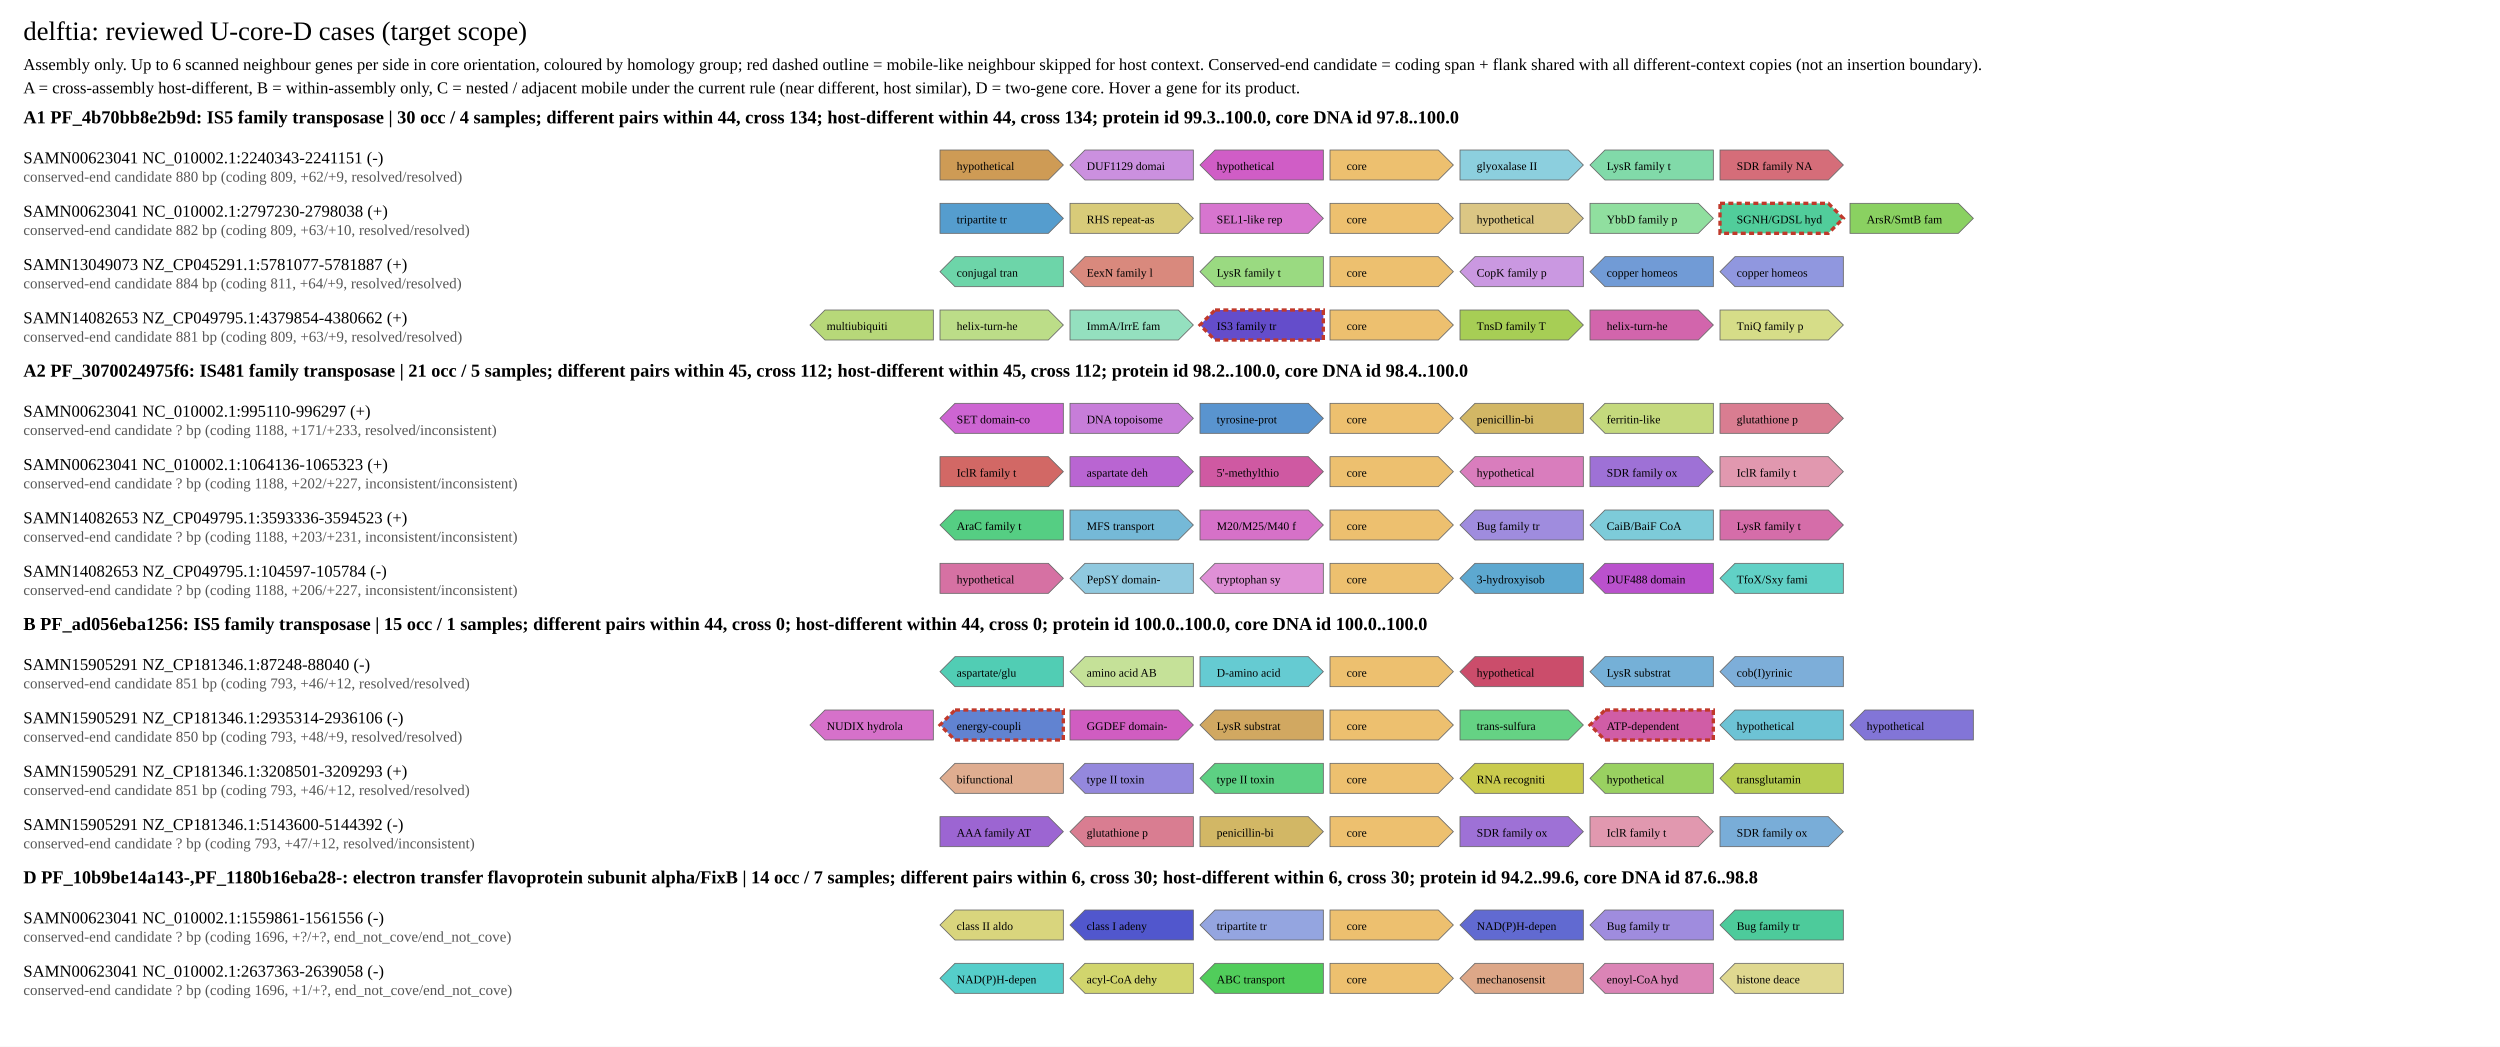
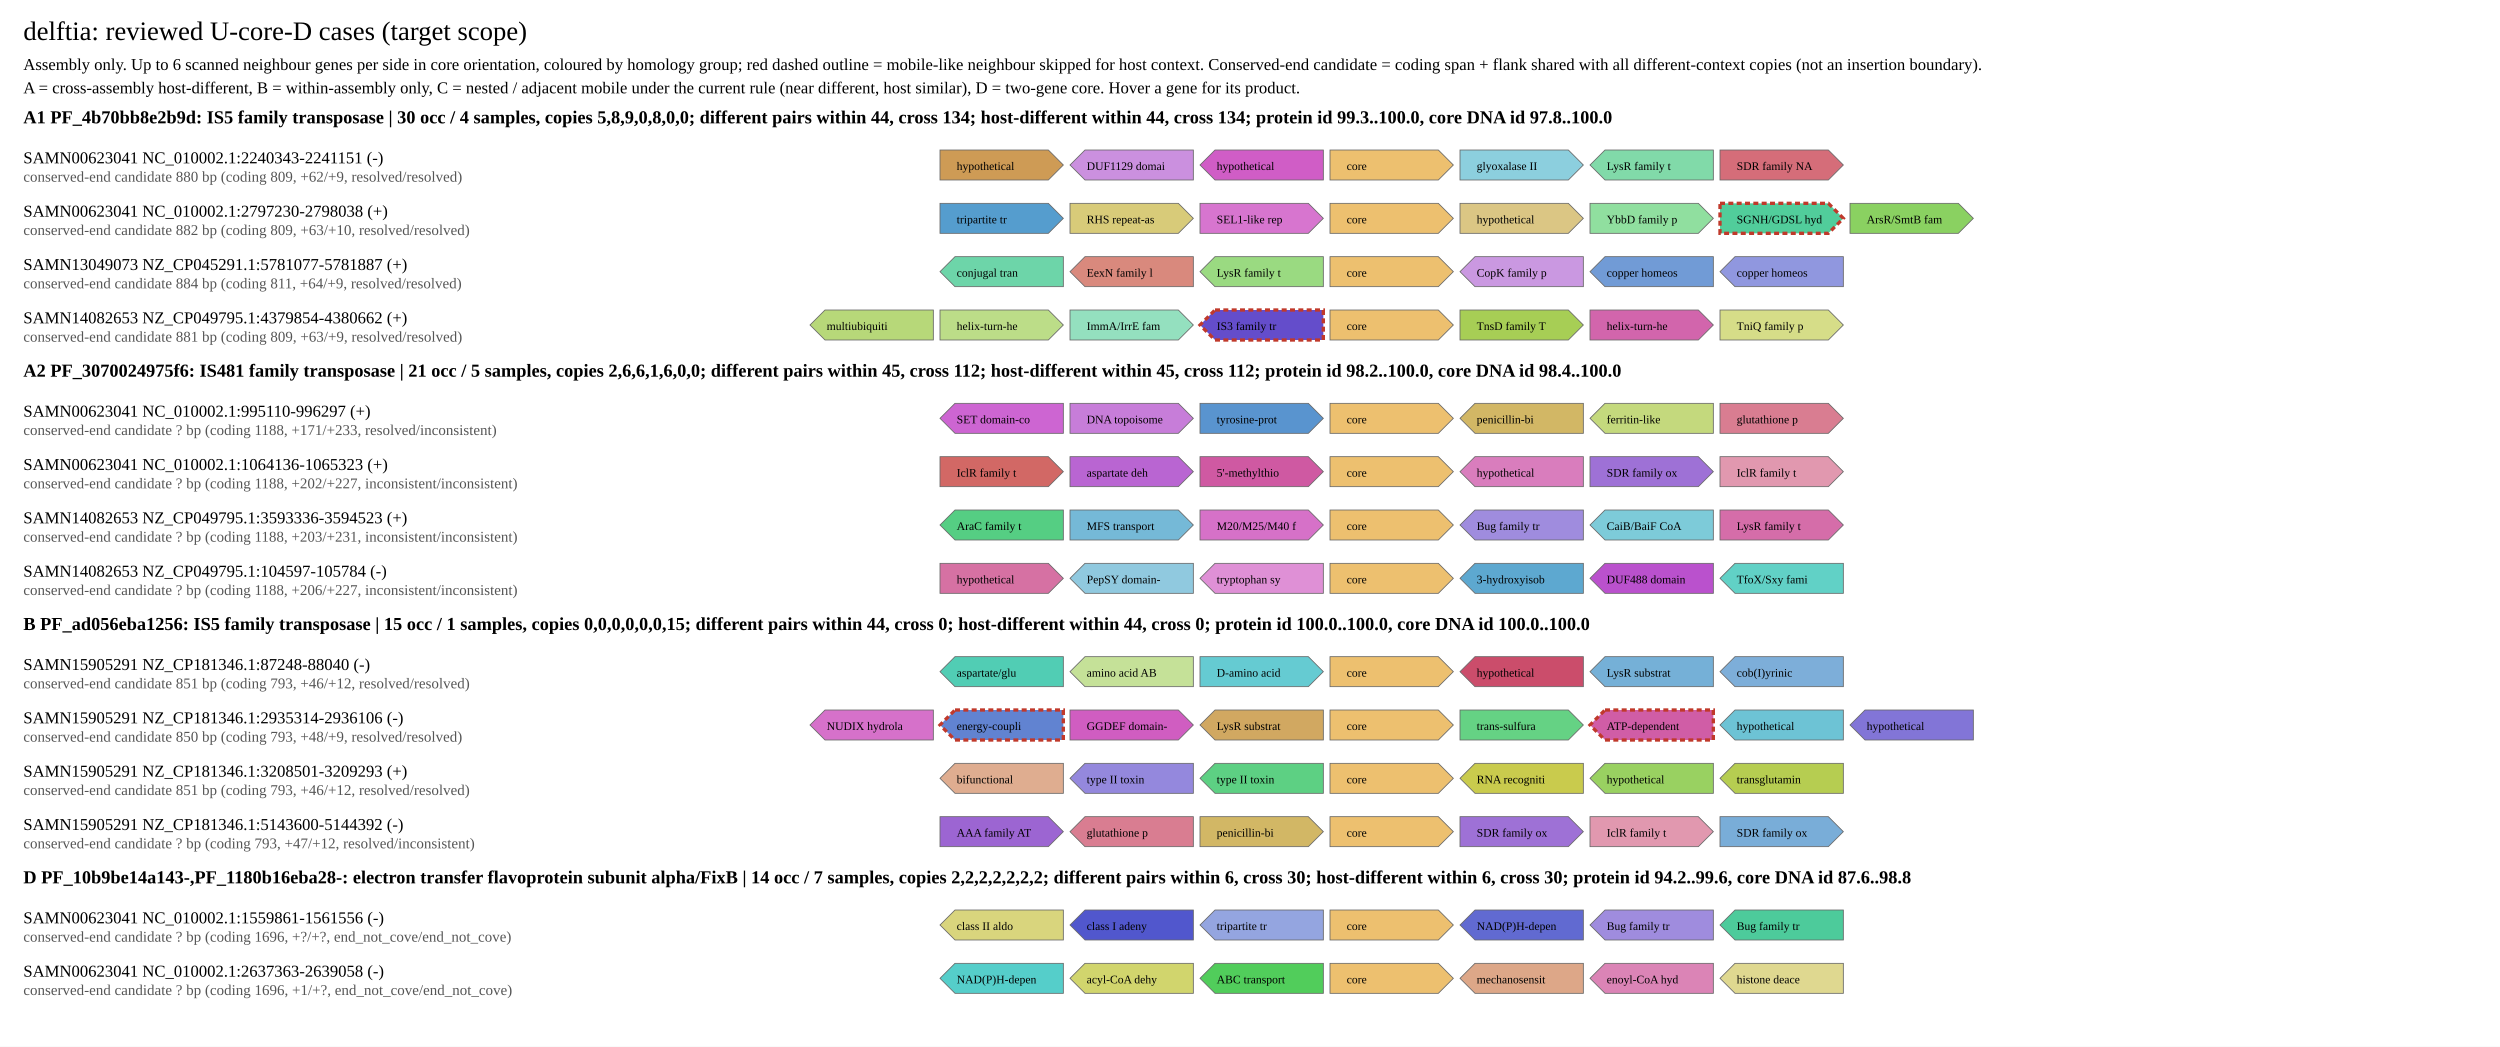
<svg xmlns="http://www.w3.org/2000/svg" width="1500" height="628">
  <rect width="100%" height="100%" fill="white" />
  <text x="14" y="24" font-size="16">delftia: reviewed U-core-D cases (target scope)</text>
  <text x="14" y="42" font-size="10">Assembly only. Up to 6 scanned neighbour genes per side in core orientation, coloured by homology group; red dashed outline = mobile-like neighbour skipped for host context. Conserved-end candidate = coding span + flank shared with all different-context copies (not an insertion boundary).</text>
  <text x="14" y="56" font-size="10">A = cross-assembly host-different, B = within-assembly only, C = nested / adjacent mobile under the current rule (near different, host similar), D = two-gene core. Hover a gene for its product.</text>
-   <text x="14" y="74" font-size="11" font-weight="bold">A1 PF_4b70bb8e2b9d: IS5 family transposase | 30 occ / 4 samples; different pairs within 44, cross 134; host-different within 44, cross 134; protein id 99.3..100.0, core DNA id 97.8..100.0</text>
+   <text x="14" y="74" font-size="11" font-weight="bold">A1 PF_4b70bb8e2b9d: IS5 family transposase | 30 occ / 4 samples, copies 5,8,9,0,8,0,0; different pairs within 44, cross 134; host-different within 44, cross 134; protein id 99.3..100.0, core DNA id 97.8..100.0</text>
  <text x="14" y="98" font-size="10">SAMN00623041 NC_010002.1:2240343-2241151 (-)</text>
  <text x="14" y="109" font-size="9" fill="#555">conserved-end candidate 880 bp (coding 809, +62/+9, resolved/resolved)</text>
  <polygon points="564,90 629,90 638,99 629,108 564,108" fill="hsl(35,55%,57%)" stroke="#666" stroke-width="0.5" />
  <text x="574" y="102" font-size="7">hypothetical </text>
  <polygon points="651,90 716,90 716,108 651,108 642,99" fill="hsl(285,55%,72%)" stroke="#666" stroke-width="0.5" />
  <text x="652" y="102" font-size="7">DUF1129 domai</text>
  <polygon points="729,90 794,90 794,108 729,108 720,99" fill="hsl(305,55%,59%)" stroke="#666" stroke-width="0.5" />
  <text x="730" y="102" font-size="7">hypothetical </text>
  <polygon points="798,90 863,90 872,99 863,108 798,108" fill="#edc06f" stroke="#666" stroke-width="0.5" />
  <text x="808" y="102" font-size="7">core</text>
  <polygon points="876,90 941,90 950,99 941,108 876,108" fill="hsl(191,55%,71%)" stroke="#666" stroke-width="0.5" />
  <text x="886" y="102" font-size="7">glyoxalase II</text>
  <polygon points="963,90 1028,90 1028,108 963,108 954,99" fill="hsl(147,55%,68%)" stroke="#666" stroke-width="0.5" />
  <text x="964" y="102" font-size="7">LysR family t</text>
  <polygon points="1032,90 1097,90 1106,99 1097,108 1032,108" fill="hsl(353,55%,63%)" stroke="#666" stroke-width="0.5" />
  <text x="1042" y="102" font-size="7">SDR family NA</text>
  <text x="14" y="130" font-size="10">SAMN00623041 NC_010002.1:2797230-2798038 (+)</text>
  <text x="14" y="141" font-size="9" fill="#555">conserved-end candidate 882 bp (coding 809, +63/+10, resolved/resolved)</text>
  <polygon points="564,122 629,122 638,131 629,140 564,140" fill="hsl(204,55%,57%)" stroke="#666" stroke-width="0.5" />
  <text x="574" y="134" font-size="7">tripartite tr</text>
  <polygon points="642,122 707,122 716,131 707,140 642,140" fill="hsl(52,55%,66%)" stroke="#666" stroke-width="0.5" />
  <text x="652" y="134" font-size="7">RHS repeat-as</text>
  <polygon points="720,122 785,122 794,131 785,140 720,140" fill="hsl(305,55%,65%)" stroke="#666" stroke-width="0.5" />
  <text x="730" y="134" font-size="7">SEL1-like rep</text>
  <polygon points="798,122 863,122 872,131 863,140 798,140" fill="#edc06f" stroke="#666" stroke-width="0.5" />
  <text x="808" y="134" font-size="7">core</text>
  <polygon points="876,122 941,122 950,131 941,140 876,140" fill="hsl(45,55%,69%)" stroke="#666" stroke-width="0.5" />
  <text x="886" y="134" font-size="7">hypothetical </text>
  <polygon points="954,122 1019,122 1028,131 1019,140 954,140" fill="hsl(131,55%,72%)" stroke="#666" stroke-width="0.5" />
  <text x="964" y="134" font-size="7">YbbD family p</text>
  <polygon points="1032,122 1097,122 1106,131 1097,140 1032,140" fill="hsl(156,55%,56%)" stroke="#c0392b" stroke-width="2" stroke-dasharray="3,2" />
  <text x="1042" y="134" font-size="7">SGNH/GDSL hyd</text>
  <polygon points="1110,122 1175,122 1184,131 1175,140 1110,140" fill="hsl(98,55%,60%)" stroke="#666" stroke-width="0.5" />
  <text x="1120" y="134" font-size="7">ArsR/SmtB fam</text>
  <text x="14" y="162" font-size="10">SAMN13049073 NZ_CP045291.1:5781077-5781887 (+)</text>
  <text x="14" y="173" font-size="9" fill="#555">conserved-end candidate 884 bp (coding 811, +64/+9, resolved/resolved)</text>
  <polygon points="573,154 638,154 638,172 573,172 564,163" fill="hsl(155,55%,63%)" stroke="#666" stroke-width="0.5" />
  <text x="574" y="166" font-size="7">conjugal tran</text>
  <polygon points="651,154 716,154 716,172 651,172 642,163" fill="hsl(8,55%,67%)" stroke="#666" stroke-width="0.5" />
  <text x="652" y="166" font-size="7">EexN family l</text>
  <polygon points="729,154 794,154 794,172 729,172 720,163" fill="hsl(103,55%,68%)" stroke="#666" stroke-width="0.5" />
  <text x="730" y="166" font-size="7">LysR family t</text>
  <polygon points="798,154 863,154 872,163 863,172 798,172" fill="#edc06f" stroke="#666" stroke-width="0.5" />
  <text x="808" y="166" font-size="7">core</text>
  <polygon points="885,154 950,154 950,172 885,172 876,163" fill="hsl(281,55%,74%)" stroke="#666" stroke-width="0.5" />
  <text x="886" y="166" font-size="7">CopK family p</text>
  <polygon points="963,154 1028,154 1028,172 963,172 954,163" fill="hsl(215,55%,64%)" stroke="#666" stroke-width="0.5" />
  <text x="964" y="166" font-size="7">copper homeos</text>
  <polygon points="1041,154 1106,154 1106,172 1041,172 1032,163" fill="hsl(235,55%,72%)" stroke="#666" stroke-width="0.5" />
  <text x="1042" y="166" font-size="7">copper homeos</text>
  <text x="14" y="194" font-size="10">SAMN14082653 NZ_CP049795.1:4379854-4380662 (+)</text>
  <text x="14" y="205" font-size="9" fill="#555">conserved-end candidate 881 bp (coding 809, +63/+9, resolved/resolved)</text>
  <polygon points="495,186 560,186 560,204 495,204 486,195" fill="hsl(81,55%,66%)" stroke="#666" stroke-width="0.5" />
  <text x="496" y="198" font-size="7">multiubiquiti</text>
  <polygon points="564,186 629,186 638,195 629,204 564,204" fill="hsl(83,55%,70%)" stroke="#666" stroke-width="0.5" />
  <text x="574" y="198" font-size="7">helix-turn-he</text>
  <polygon points="642,186 707,186 716,195 707,204 642,204" fill="hsl(154,55%,73%)" stroke="#666" stroke-width="0.5" />
  <text x="652" y="198" font-size="7">ImmA/IrrE fam</text>
  <polygon points="729,186 794,186 794,204 729,204 720,195" fill="hsl(251,55%,55%)" stroke="#c0392b" stroke-width="2" stroke-dasharray="3,2" />
  <text x="730" y="198" font-size="7">IS3 family tr</text>
  <polygon points="798,186 863,186 872,195 863,204 798,204" fill="#edc06f" stroke="#666" stroke-width="0.5" />
  <text x="808" y="198" font-size="7">core</text>
  <polygon points="876,186 941,186 950,195 941,204 876,204" fill="hsl(79,55%,57%)" stroke="#666" stroke-width="0.5" />
  <text x="886" y="198" font-size="7">TnsD family T</text>
  <polygon points="954,186 1019,186 1028,195 1019,204 954,204" fill="hsl(321,55%,61%)" stroke="#666" stroke-width="0.5" />
  <text x="964" y="198" font-size="7">helix-turn-he</text>
  <polygon points="1032,186 1097,186 1106,195 1097,204 1032,204" fill="hsl(65,55%,70%)" stroke="#666" stroke-width="0.5" />
  <text x="1042" y="198" font-size="7">TniQ family p</text>
-   <text x="14" y="226" font-size="11" font-weight="bold">A2 PF_3070024975f6: IS481 family transposase | 21 occ / 5 samples; different pairs within 45, cross 112; host-different within 45, cross 112; protein id 98.2..100.0, core DNA id 98.4..100.0</text>
+   <text x="14" y="226" font-size="11" font-weight="bold">A2 PF_3070024975f6: IS481 family transposase | 21 occ / 5 samples, copies 2,6,6,1,6,0,0; different pairs within 45, cross 112; host-different within 45, cross 112; protein id 98.2..100.0, core DNA id 98.4..100.0</text>
  <text x="14" y="250" font-size="10">SAMN00623041 NC_010002.1:995110-996297 (+)</text>
  <text x="14" y="261" font-size="9" fill="#555">conserved-end candidate ? bp (coding 1188, +171/+233, resolved/inconsistent)</text>
  <polygon points="573,242 638,242 638,260 573,260 564,251" fill="hsl(297,55%,61%)" stroke="#666" stroke-width="0.5" />
  <text x="574" y="254" font-size="7">SET domain-co</text>
  <polygon points="642,242 707,242 716,251 707,260 642,260" fill="hsl(288,55%,67%)" stroke="#666" stroke-width="0.5" />
  <text x="652" y="254" font-size="7">DNA topoisome</text>
  <polygon points="720,242 785,242 794,251 785,260 720,260" fill="hsl(210,55%,58%)" stroke="#666" stroke-width="0.5" />
  <text x="730" y="254" font-size="7">tyrosine-prot</text>
  <polygon points="798,242 863,242 872,251 863,260 798,260" fill="#edc06f" stroke="#666" stroke-width="0.5" />
  <text x="808" y="254" font-size="7">core</text>
  <polygon points="885,242 950,242 950,260 885,260 876,251" fill="hsl(45,55%,61%)" stroke="#666" stroke-width="0.5" />
  <text x="886" y="254" font-size="7">penicillin-bi</text>
  <polygon points="963,242 1028,242 1028,260 963,260 954,251" fill="hsl(74,55%,67%)" stroke="#666" stroke-width="0.5" />
  <text x="964" y="254" font-size="7">ferritin-like</text>
  <polygon points="1032,242 1097,242 1106,251 1097,260 1032,260" fill="hsl(347,55%,67%)" stroke="#666" stroke-width="0.5" />
  <text x="1042" y="254" font-size="7">glutathione p</text>
  <text x="14" y="282" font-size="10">SAMN00623041 NC_010002.1:1064136-1065323 (+)</text>
  <text x="14" y="293" font-size="9" fill="#555">conserved-end candidate ? bp (coding 1188, +202/+227, inconsistent/inconsistent)</text>
  <polygon points="564,274 629,274 638,283 629,292 564,292" fill="hsl(2,55%,61%)" stroke="#666" stroke-width="0.5" />
  <text x="574" y="286" font-size="7">IclR family t</text>
  <polygon points="642,274 707,274 716,283 707,292 642,292" fill="hsl(286,55%,61%)" stroke="#666" stroke-width="0.5" />
  <text x="652" y="286" font-size="7">aspartate deh</text>
  <polygon points="720,274 785,274 794,283 785,292 720,292" fill="hsl(323,55%,58%)" stroke="#666" stroke-width="0.5" />
  <text x="730" y="286" font-size="7">5'-methylthio</text>
  <polygon points="798,274 863,274 872,283 863,292 798,292" fill="#edc06f" stroke="#666" stroke-width="0.5" />
  <text x="808" y="286" font-size="7">core</text>
  <polygon points="885,274 950,274 950,292 885,292 876,283" fill="hsl(318,55%,67%)" stroke="#666" stroke-width="0.5" />
  <text x="886" y="286" font-size="7">hypothetical </text>
  <polygon points="954,274 1019,274 1028,283 1019,292 954,292" fill="hsl(267,55%,64%)" stroke="#666" stroke-width="0.5" />
  <text x="964" y="286" font-size="7">SDR family ox</text>
  <polygon points="1032,274 1097,274 1106,283 1097,292 1032,292" fill="hsl(341,55%,74%)" stroke="#666" stroke-width="0.5" />
  <text x="1042" y="286" font-size="7">IclR family t</text>
  <text x="14" y="314" font-size="10">SAMN14082653 NZ_CP049795.1:3593336-3594523 (+)</text>
  <text x="14" y="325" font-size="9" fill="#555">conserved-end candidate ? bp (coding 1188, +203/+231, inconsistent/inconsistent)</text>
  <polygon points="573,306 638,306 638,324 573,324 564,315" fill="hsl(143,55%,57%)" stroke="#666" stroke-width="0.5" />
  <text x="574" y="318" font-size="7">AraC family t</text>
  <polygon points="642,306 707,306 716,315 707,324 642,324" fill="hsl(198,55%,65%)" stroke="#666" stroke-width="0.5" />
  <text x="652" y="318" font-size="7">MFS transport</text>
  <polygon points="720,306 785,306 794,315 785,324 720,324" fill="hsl(308,55%,64%)" stroke="#666" stroke-width="0.5" />
  <text x="730" y="318" font-size="7">M20/M25/M40 f</text>
  <polygon points="798,306 863,306 872,315 863,324 798,324" fill="#edc06f" stroke="#666" stroke-width="0.5" />
  <text x="808" y="318" font-size="7">core</text>
  <polygon points="885,306 950,306 950,324 885,324 876,315" fill="hsl(254,55%,71%)" stroke="#666" stroke-width="0.5" />
  <text x="886" y="318" font-size="7">Bug family tr</text>
  <polygon points="963,306 1028,306 1028,324 963,324 954,315" fill="hsl(189,55%,67%)" stroke="#666" stroke-width="0.5" />
  <text x="964" y="318" font-size="7">CaiB/BaiF CoA</text>
  <polygon points="1032,306 1097,306 1106,315 1097,324 1032,324" fill="hsl(325,55%,63%)" stroke="#666" stroke-width="0.5" />
  <text x="1042" y="318" font-size="7">LysR family t</text>
  <text x="14" y="346" font-size="10">SAMN14082653 NZ_CP049795.1:104597-105784 (-)</text>
  <text x="14" y="357" font-size="9" fill="#555">conserved-end candidate ? bp (coding 1188, +206/+227, inconsistent/inconsistent)</text>
  <polygon points="564,338 629,338 638,347 629,356 564,356" fill="hsl(330,55%,64%)" stroke="#666" stroke-width="0.5" />
  <text x="574" y="350" font-size="7">hypothetical </text>
  <polygon points="651,338 716,338 716,356 651,356 642,347" fill="hsl(197,55%,72%)" stroke="#666" stroke-width="0.5" />
  <text x="652" y="350" font-size="7">PepSY domain-</text>
  <polygon points="729,338 794,338 794,356 729,356 720,347" fill="hsl(307,55%,72%)" stroke="#666" stroke-width="0.5" />
  <text x="730" y="350" font-size="7">tryptophan sy</text>
  <polygon points="798,338 863,338 872,347 863,356 798,356" fill="#edc06f" stroke="#666" stroke-width="0.5" />
  <text x="808" y="350" font-size="7">core</text>
  <polygon points="885,338 950,338 950,356 885,356 876,347" fill="hsl(201,55%,59%)" stroke="#666" stroke-width="0.5" />
  <text x="886" y="350" font-size="7">3-hydroxyisob</text>
  <polygon points="963,338 1028,338 1028,356 963,356 954,347" fill="hsl(291,55%,56%)" stroke="#666" stroke-width="0.5" />
  <text x="964" y="350" font-size="7">DUF488 domain</text>
  <polygon points="1041,338 1106,338 1106,356 1041,356 1032,347" fill="hsl(174,55%,60%)" stroke="#666" stroke-width="0.5" />
  <text x="1042" y="350" font-size="7">TfoX/Sxy fami</text>
-   <text x="14" y="378" font-size="11" font-weight="bold">B PF_ad056eba1256: IS5 family transposase | 15 occ / 1 samples; different pairs within 44, cross 0; host-different within 44, cross 0; protein id 100.0..100.0, core DNA id 100.0..100.0</text>
+   <text x="14" y="378" font-size="11" font-weight="bold">B PF_ad056eba1256: IS5 family transposase | 15 occ / 1 samples, copies 0,0,0,0,0,0,15; different pairs within 44, cross 0; host-different within 44, cross 0; protein id 100.0..100.0, core DNA id 100.0..100.0</text>
  <text x="14" y="402" font-size="10">SAMN15905291 NZ_CP181346.1:87248-88040 (-)</text>
  <text x="14" y="413" font-size="9" fill="#555">conserved-end candidate 851 bp (coding 793, +46/+12, resolved/resolved)</text>
  <polygon points="573,394 638,394 638,412 573,412 564,403" fill="hsl(168,55%,56%)" stroke="#666" stroke-width="0.5" />
  <text x="574" y="406" font-size="7">aspartate/glu</text>
  <polygon points="651,394 716,394 716,412 651,412 642,403" fill="hsl(83,55%,74%)" stroke="#666" stroke-width="0.5" />
  <text x="652" y="406" font-size="7">amino acid AB</text>
  <polygon points="720,394 785,394 794,403 785,412 720,412" fill="hsl(184,55%,61%)" stroke="#666" stroke-width="0.5" />
  <text x="730" y="406" font-size="7">D-amino acid </text>
  <polygon points="798,394 863,394 872,403 863,412 798,412" fill="#edc06f" stroke="#666" stroke-width="0.5" />
  <text x="808" y="406" font-size="7">core</text>
  <polygon points="885,394 950,394 950,412 885,412 876,403" fill="hsl(346,55%,55%)" stroke="#666" stroke-width="0.5" />
  <text x="886" y="406" font-size="7">hypothetical </text>
  <polygon points="963,394 1028,394 1028,412 963,412 954,403" fill="hsl(204,55%,65%)" stroke="#666" stroke-width="0.5" />
  <text x="964" y="406" font-size="7">LysR substrat</text>
  <polygon points="1041,394 1106,394 1106,412 1041,412 1032,403" fill="hsl(208,55%,67%)" stroke="#666" stroke-width="0.5" />
  <text x="1042" y="406" font-size="7">cob(I)yrinic </text>
  <text x="14" y="434" font-size="10">SAMN15905291 NZ_CP181346.1:2935314-2936106 (-)</text>
  <text x="14" y="445" font-size="9" fill="#555">conserved-end candidate 850 bp (coding 793, +48/+9, resolved/resolved)</text>
  <polygon points="495,426 560,426 560,444 495,444 486,435" fill="hsl(307,55%,64%)" stroke="#666" stroke-width="0.5" />
  <text x="496" y="438" font-size="7">NUDIX hydrola</text>
  <polygon points="573,426 638,426 638,444 573,444 564,435" fill="hsl(222,55%,60%)" stroke="#c0392b" stroke-width="2" stroke-dasharray="3,2" />
  <text x="574" y="438" font-size="7">energy-coupli</text>
  <polygon points="642,426 707,426 716,435 707,444 642,444" fill="hsl(308,55%,59%)" stroke="#666" stroke-width="0.5" />
  <text x="652" y="438" font-size="7">GGDEF domain-</text>
  <polygon points="729,426 794,426 794,444 729,444 720,435" fill="hsl(38,55%,60%)" stroke="#666" stroke-width="0.5" />
  <text x="730" y="438" font-size="7">LysR substrat</text>
  <polygon points="798,426 863,426 872,435 863,444 798,444" fill="#edc06f" stroke="#666" stroke-width="0.5" />
  <text x="808" y="438" font-size="7">core</text>
  <polygon points="876,426 941,426 950,435 941,444 876,444" fill="hsl(137,55%,61%)" stroke="#666" stroke-width="0.5" />
  <text x="886" y="438" font-size="7">trans-sulfura</text>
  <polygon points="963,426 1028,426 1028,444 963,444 954,435" fill="hsl(322,55%,59%)" stroke="#c0392b" stroke-width="2" stroke-dasharray="3,2" />
  <text x="964" y="438" font-size="7">ATP-dependent</text>
  <polygon points="1041,426 1106,426 1106,444 1041,444 1032,435" fill="hsl(190,55%,63%)" stroke="#666" stroke-width="0.5" />
  <text x="1042" y="438" font-size="7">hypothetical </text>
  <polygon points="1119,426 1184,426 1184,444 1119,444 1110,435" fill="hsl(248,55%,65%)" stroke="#666" stroke-width="0.5" />
  <text x="1120" y="438" font-size="7">hypothetical </text>
  <text x="14" y="466" font-size="10">SAMN15905291 NZ_CP181346.1:3208501-3209293 (+)</text>
  <text x="14" y="477" font-size="9" fill="#555">conserved-end candidate 851 bp (coding 793, +46/+12, resolved/resolved)</text>
  <polygon points="573,458 638,458 638,476 573,476 564,467" fill="hsl(22,55%,72%)" stroke="#666" stroke-width="0.5" />
  <text x="574" y="470" font-size="7">bifunctional </text>
  <polygon points="651,458 716,458 716,476 651,476 642,467" fill="hsl(248,55%,70%)" stroke="#666" stroke-width="0.5" />
  <text x="652" y="470" font-size="7">type II toxin</text>
  <polygon points="729,458 794,458 794,476 729,476 720,467" fill="hsl(140,55%,59%)" stroke="#666" stroke-width="0.5" />
  <text x="730" y="470" font-size="7">type II toxin</text>
  <polygon points="798,458 863,458 872,467 863,476 798,476" fill="#edc06f" stroke="#666" stroke-width="0.5" />
  <text x="808" y="470" font-size="7">core</text>
  <polygon points="885,458 950,458 950,476 885,476 876,467" fill="hsl(61,55%,55%)" stroke="#666" stroke-width="0.5" />
  <text x="886" y="470" font-size="7">RNA recogniti</text>
  <polygon points="963,458 1028,458 1028,476 963,476 954,467" fill="hsl(90,55%,60%)" stroke="#666" stroke-width="0.5" />
  <text x="964" y="470" font-size="7">hypothetical </text>
  <polygon points="1041,458 1106,458 1106,476 1041,476 1032,467" fill="hsl(71,55%,56%)" stroke="#666" stroke-width="0.5" />
  <text x="1042" y="470" font-size="7">transglutamin</text>
  <text x="14" y="498" font-size="10">SAMN15905291 NZ_CP181346.1:5143600-5144392 (-)</text>
  <text x="14" y="509" font-size="9" fill="#555">conserved-end candidate ? bp (coding 793, +47/+12, resolved/inconsistent)</text>
  <polygon points="564,490 629,490 638,499 629,508 564,508" fill="hsl(270,55%,61%)" stroke="#666" stroke-width="0.5" />
  <text x="574" y="502" font-size="7">AAA family AT</text>
  <polygon points="651,490 716,490 716,508 651,508 642,499" fill="hsl(347,55%,67%)" stroke="#666" stroke-width="0.5" />
  <text x="652" y="502" font-size="7">glutathione p</text>
  <polygon points="720,490 785,490 794,499 785,508 720,508" fill="hsl(45,55%,61%)" stroke="#666" stroke-width="0.5" />
  <text x="730" y="502" font-size="7">penicillin-bi</text>
  <polygon points="798,490 863,490 872,499 863,508 798,508" fill="#edc06f" stroke="#666" stroke-width="0.5" />
  <text x="808" y="502" font-size="7">core</text>
  <polygon points="876,490 941,490 950,499 941,508 876,508" fill="hsl(267,55%,64%)" stroke="#666" stroke-width="0.5" />
  <text x="886" y="502" font-size="7">SDR family ox</text>
  <polygon points="954,490 1019,490 1028,499 1019,508 954,508" fill="hsl(341,55%,74%)" stroke="#666" stroke-width="0.5" />
  <text x="964" y="502" font-size="7">IclR family t</text>
  <polygon points="1032,490 1097,490 1106,499 1097,508 1032,508" fill="hsl(207,55%,66%)" stroke="#666" stroke-width="0.5" />
  <text x="1042" y="502" font-size="7">SDR family ox</text>
-   <text x="14" y="530" font-size="11" font-weight="bold">D PF_10b9be14a143-,PF_1180b16eba28-: electron transfer flavoprotein subunit alpha/FixB  | 14 occ / 7 samples; different pairs within 6, cross 30; host-different within 6, cross 30; protein id 94.2..99.6, core DNA id 87.6..98.8</text>
+   <text x="14" y="530" font-size="11" font-weight="bold">D PF_10b9be14a143-,PF_1180b16eba28-: electron transfer flavoprotein subunit alpha/FixB  | 14 occ / 7 samples, copies 2,2,2,2,2,2,2; different pairs within 6, cross 30; host-different within 6, cross 30; protein id 94.2..99.6, core DNA id 87.6..98.8</text>
  <text x="14" y="554" font-size="10">SAMN00623041 NC_010002.1:1559861-1561556 (-)</text>
  <text x="14" y="565" font-size="9" fill="#555">conserved-end candidate ? bp (coding 1696, +?/+?, end_not_cove/end_not_cove)</text>
  <polygon points="573,546 638,546 638,564 573,564 564,555" fill="hsl(57,55%,67%)" stroke="#666" stroke-width="0.5" />
  <text x="574" y="558" font-size="7">class II aldo</text>
  <polygon points="651,546 716,546 716,564 651,564 642,555" fill="hsl(237,55%,56%)" stroke="#666" stroke-width="0.5" />
  <text x="652" y="558" font-size="7">class I adeny</text>
  <polygon points="729,546 794,546 794,564 729,564 720,555" fill="hsl(227,55%,73%)" stroke="#666" stroke-width="0.5" />
  <text x="730" y="558" font-size="7">tripartite tr</text>
  <polygon points="798,546 863,546 872,555 863,564 798,564" fill="#edc06f" stroke="#666" stroke-width="0.5" />
  <text x="808" y="558" font-size="7">core</text>
  <polygon points="885,546 950,546 950,564 885,564 876,555" fill="hsl(235,55%,60%)" stroke="#666" stroke-width="0.5" />
  <text x="886" y="558" font-size="7">NAD(P)H-depen</text>
  <polygon points="963,546 1028,546 1028,564 963,564 954,555" fill="hsl(254,55%,71%)" stroke="#666" stroke-width="0.5" />
  <text x="964" y="558" font-size="7">Bug family tr</text>
  <polygon points="1041,546 1106,546 1106,564 1041,564 1032,555" fill="hsl(157,55%,55%)" stroke="#666" stroke-width="0.5" />
  <text x="1042" y="558" font-size="7">Bug family tr</text>
  <text x="14" y="586" font-size="10">SAMN00623041 NC_010002.1:2637363-2639058 (-)</text>
  <text x="14" y="597" font-size="9" fill="#555">conserved-end candidate ? bp (coding 1696, +1/+?, end_not_cove/end_not_cove)</text>
  <polygon points="573,578 638,578 638,596 573,596 564,587" fill="hsl(178,55%,57%)" stroke="#666" stroke-width="0.5" />
  <text x="574" y="590" font-size="7">NAD(P)H-depen</text>
  <polygon points="651,578 716,578 716,596 651,596 642,587" fill="hsl(62,55%,63%)" stroke="#666" stroke-width="0.5" />
  <text x="652" y="590" font-size="7">acyl-CoA dehy</text>
  <polygon points="729,578 794,578 794,596 729,596 720,587" fill="hsl(125,55%,56%)" stroke="#666" stroke-width="0.5" />
  <text x="730" y="590" font-size="7">ABC transport</text>
  <polygon points="798,578 863,578 872,587 863,596 798,596" fill="#edc06f" stroke="#666" stroke-width="0.5" />
  <text x="808" y="590" font-size="7">core</text>
  <polygon points="885,578 950,578 950,596 885,596 876,587" fill="hsl(22,55%,70%)" stroke="#666" stroke-width="0.5" />
  <text x="886" y="590" font-size="7">mechanosensit</text>
  <polygon points="963,578 1028,578 1028,596 963,596 954,587" fill="hsl(326,55%,69%)" stroke="#666" stroke-width="0.5" />
  <text x="964" y="590" font-size="7">enoyl-CoA hyd</text>
  <polygon points="1041,578 1106,578 1106,596 1041,596 1032,587" fill="hsl(55,55%,72%)" stroke="#666" stroke-width="0.5" />
  <text x="1042" y="590" font-size="7">histone deace</text>
</svg>
